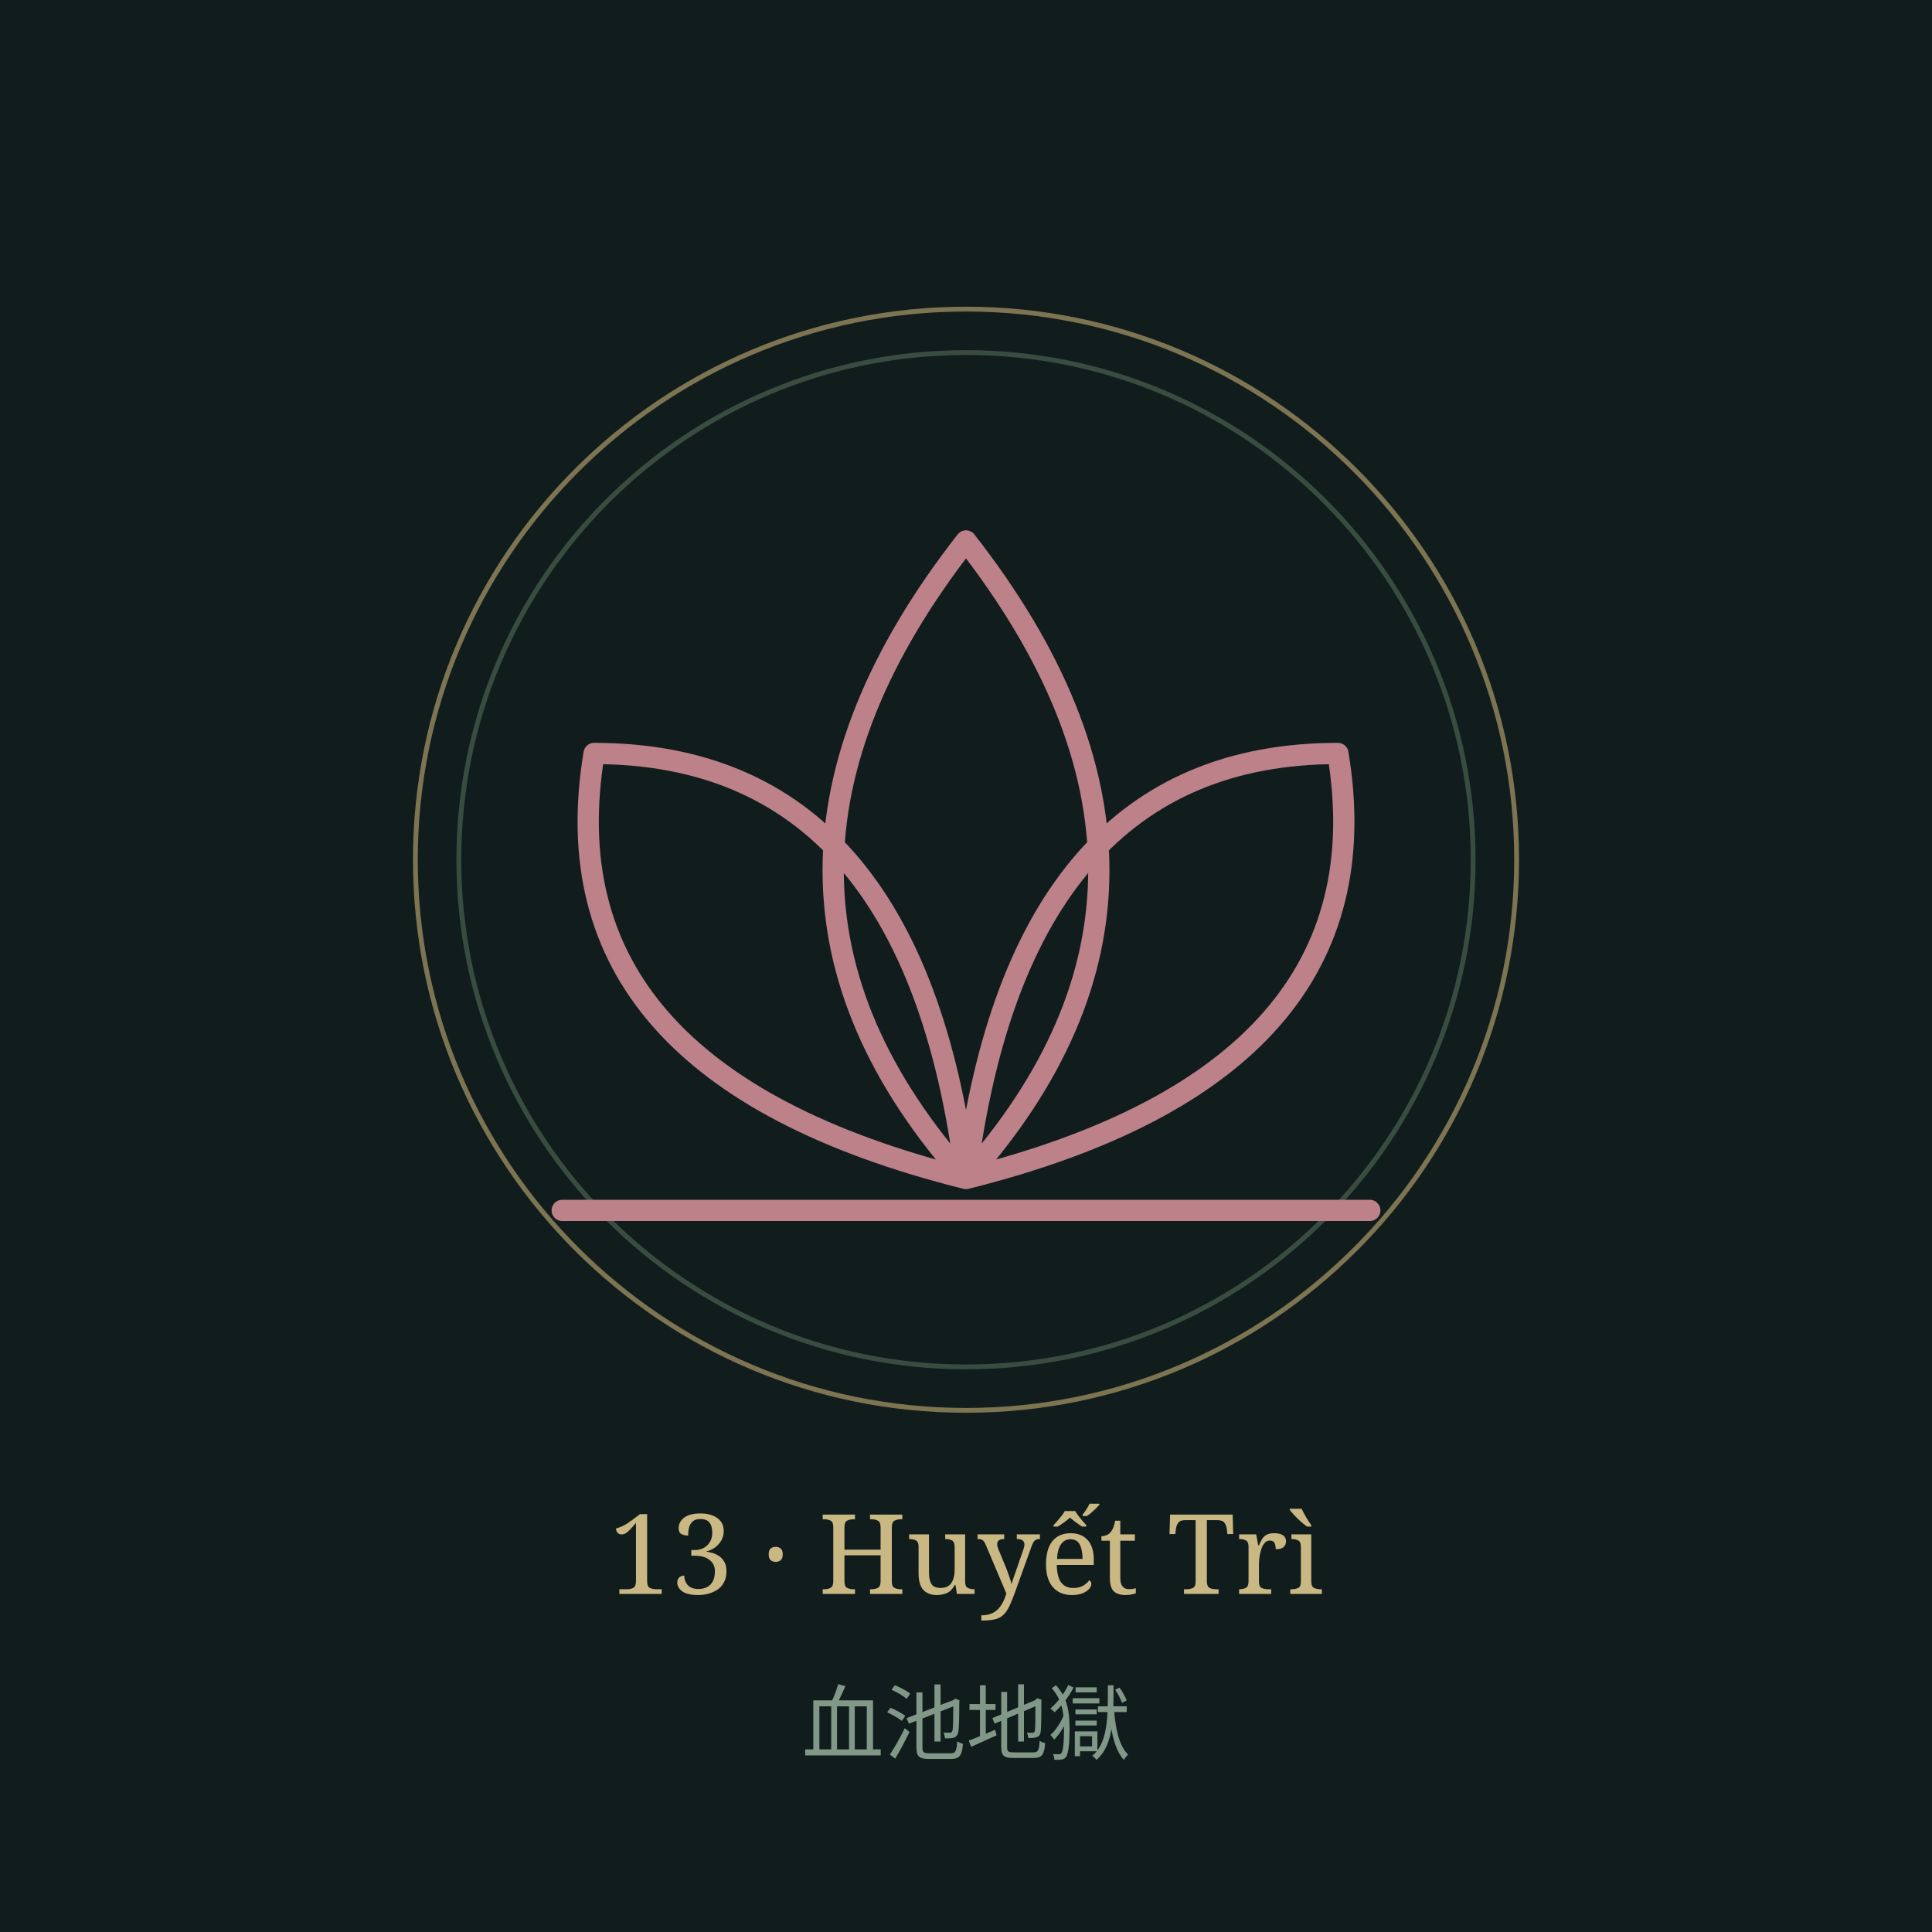
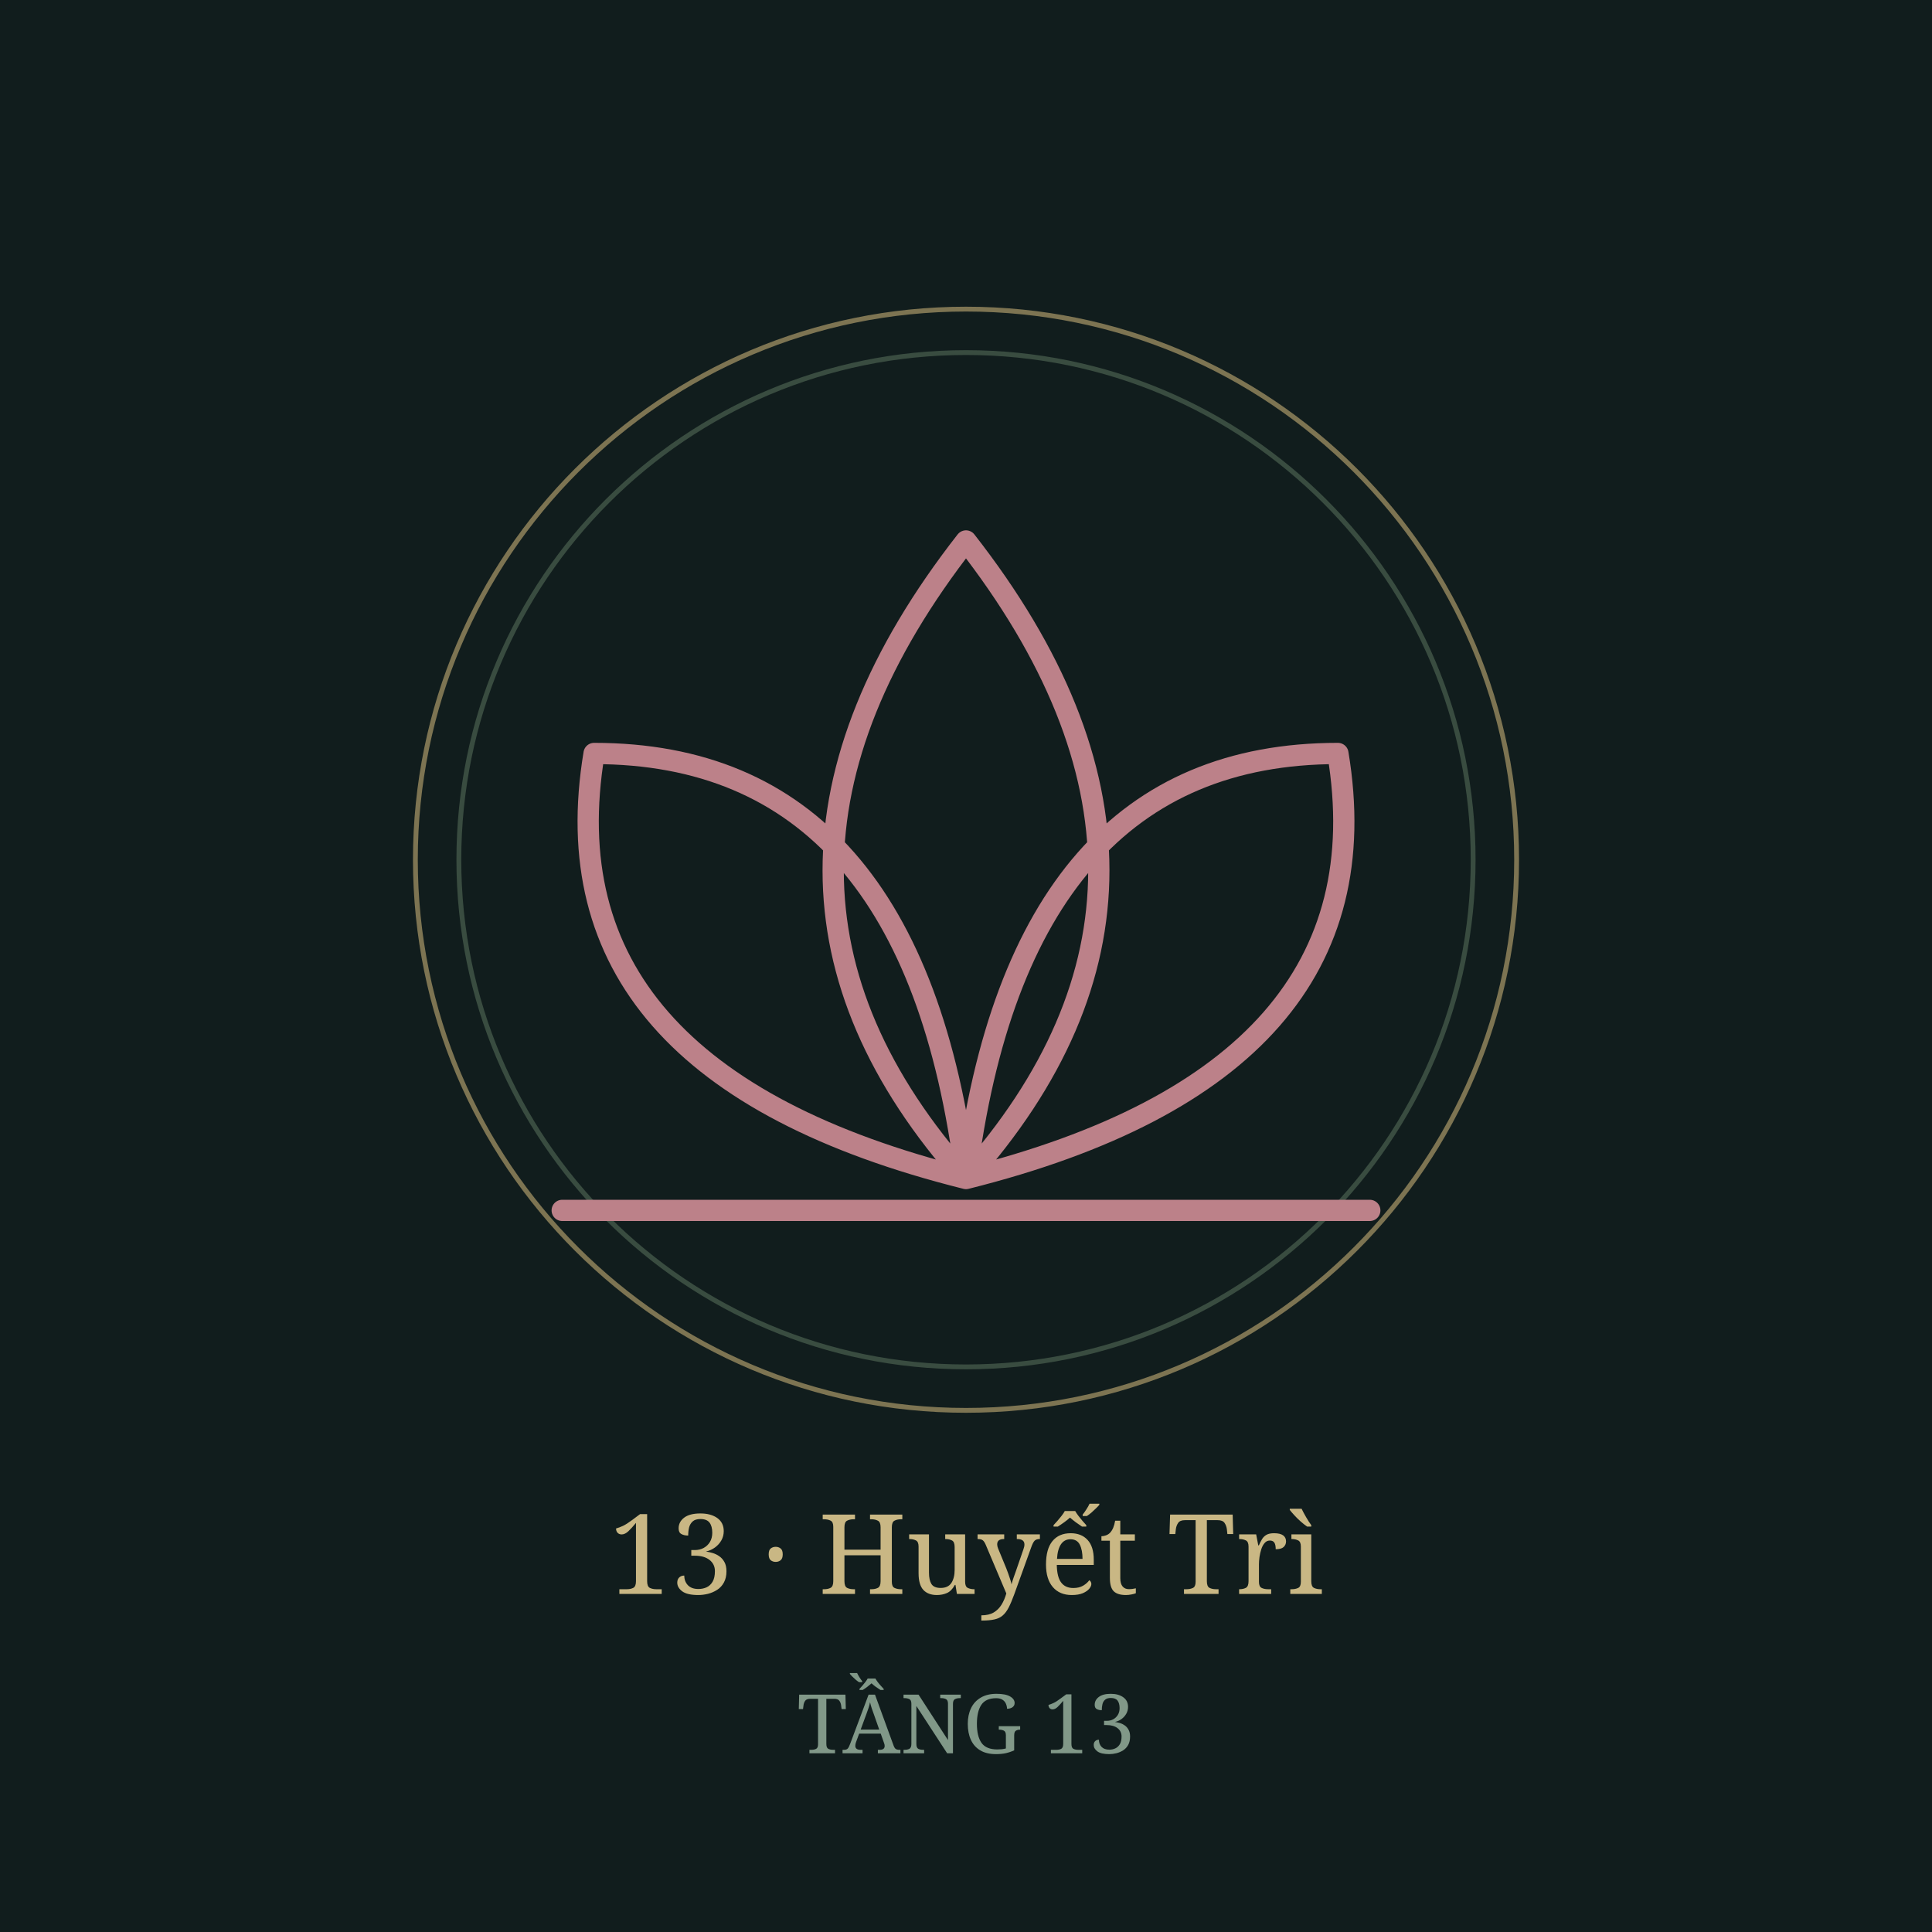
<svg xmlns="http://www.w3.org/2000/svg" viewBox="0 0 400 400" role="img" aria-label="Minh họa sáng tác cho Huyết Trì: Ao máu">
  <rect width="400" height="400" fill="#111d1d" />
  <circle cx="200" cy="178" r="114" fill="none" stroke="#7d7452" />
  <circle cx="200" cy="178" r="105" fill="none" stroke="#394c40" />
  <g transform="translate(200 178) scale(2.2)" fill="none" stroke="#bc8189" stroke-width="2" stroke-linecap="round" stroke-linejoin="round">
    <path d="M0 30Q-25 2 0-30Q25 2 0 30ZM0 30Q-40 20-35-10Q-5-10 0 30ZM0 30Q40 20 35-10Q5-10 0 30ZM-38 33H38" />
  </g>
  <text x="200" y="330" text-anchor="middle" fill="#c9b784" font-family="Georgia,serif" font-size="23">13 · Huyết Trì</text>
-   <text x="200" y="363" text-anchor="middle" fill="#819888" font-family="serif" font-size="17">血池地獄</text>
+   <text x="200" y="363" text-anchor="middle" fill="#819888" font-family="serif" font-size="17">TẦNG 13</text>
</svg>
